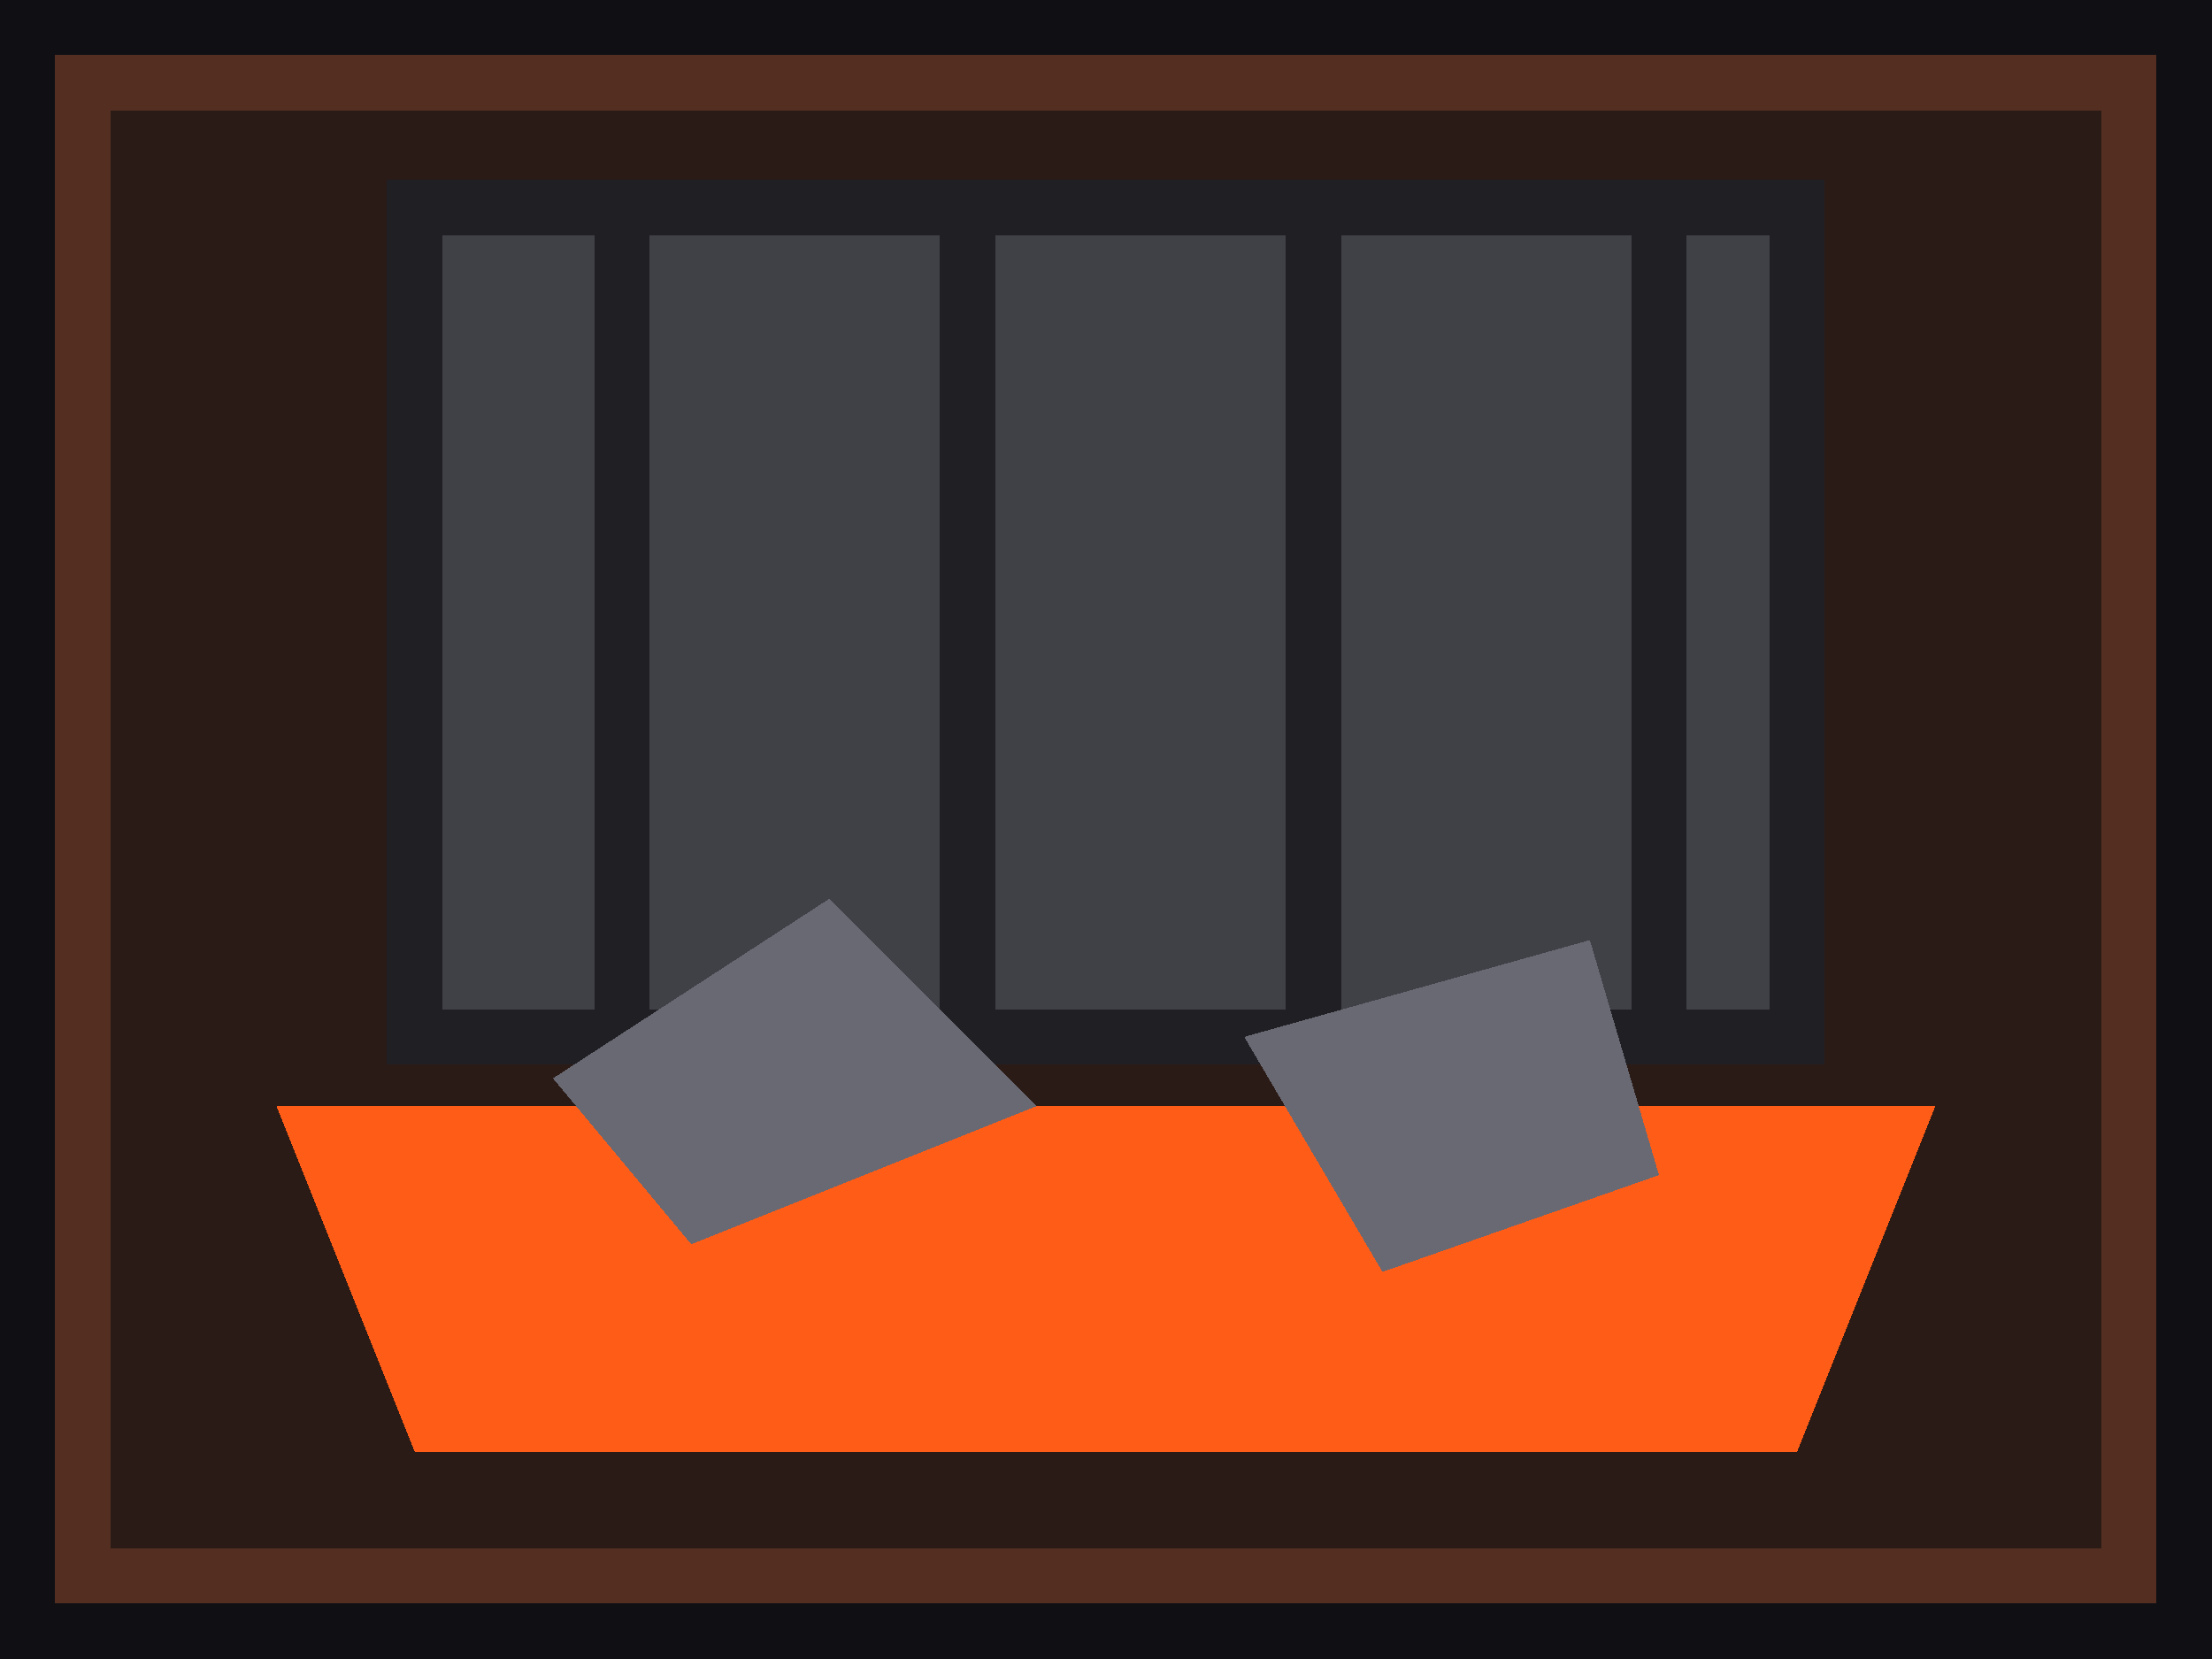
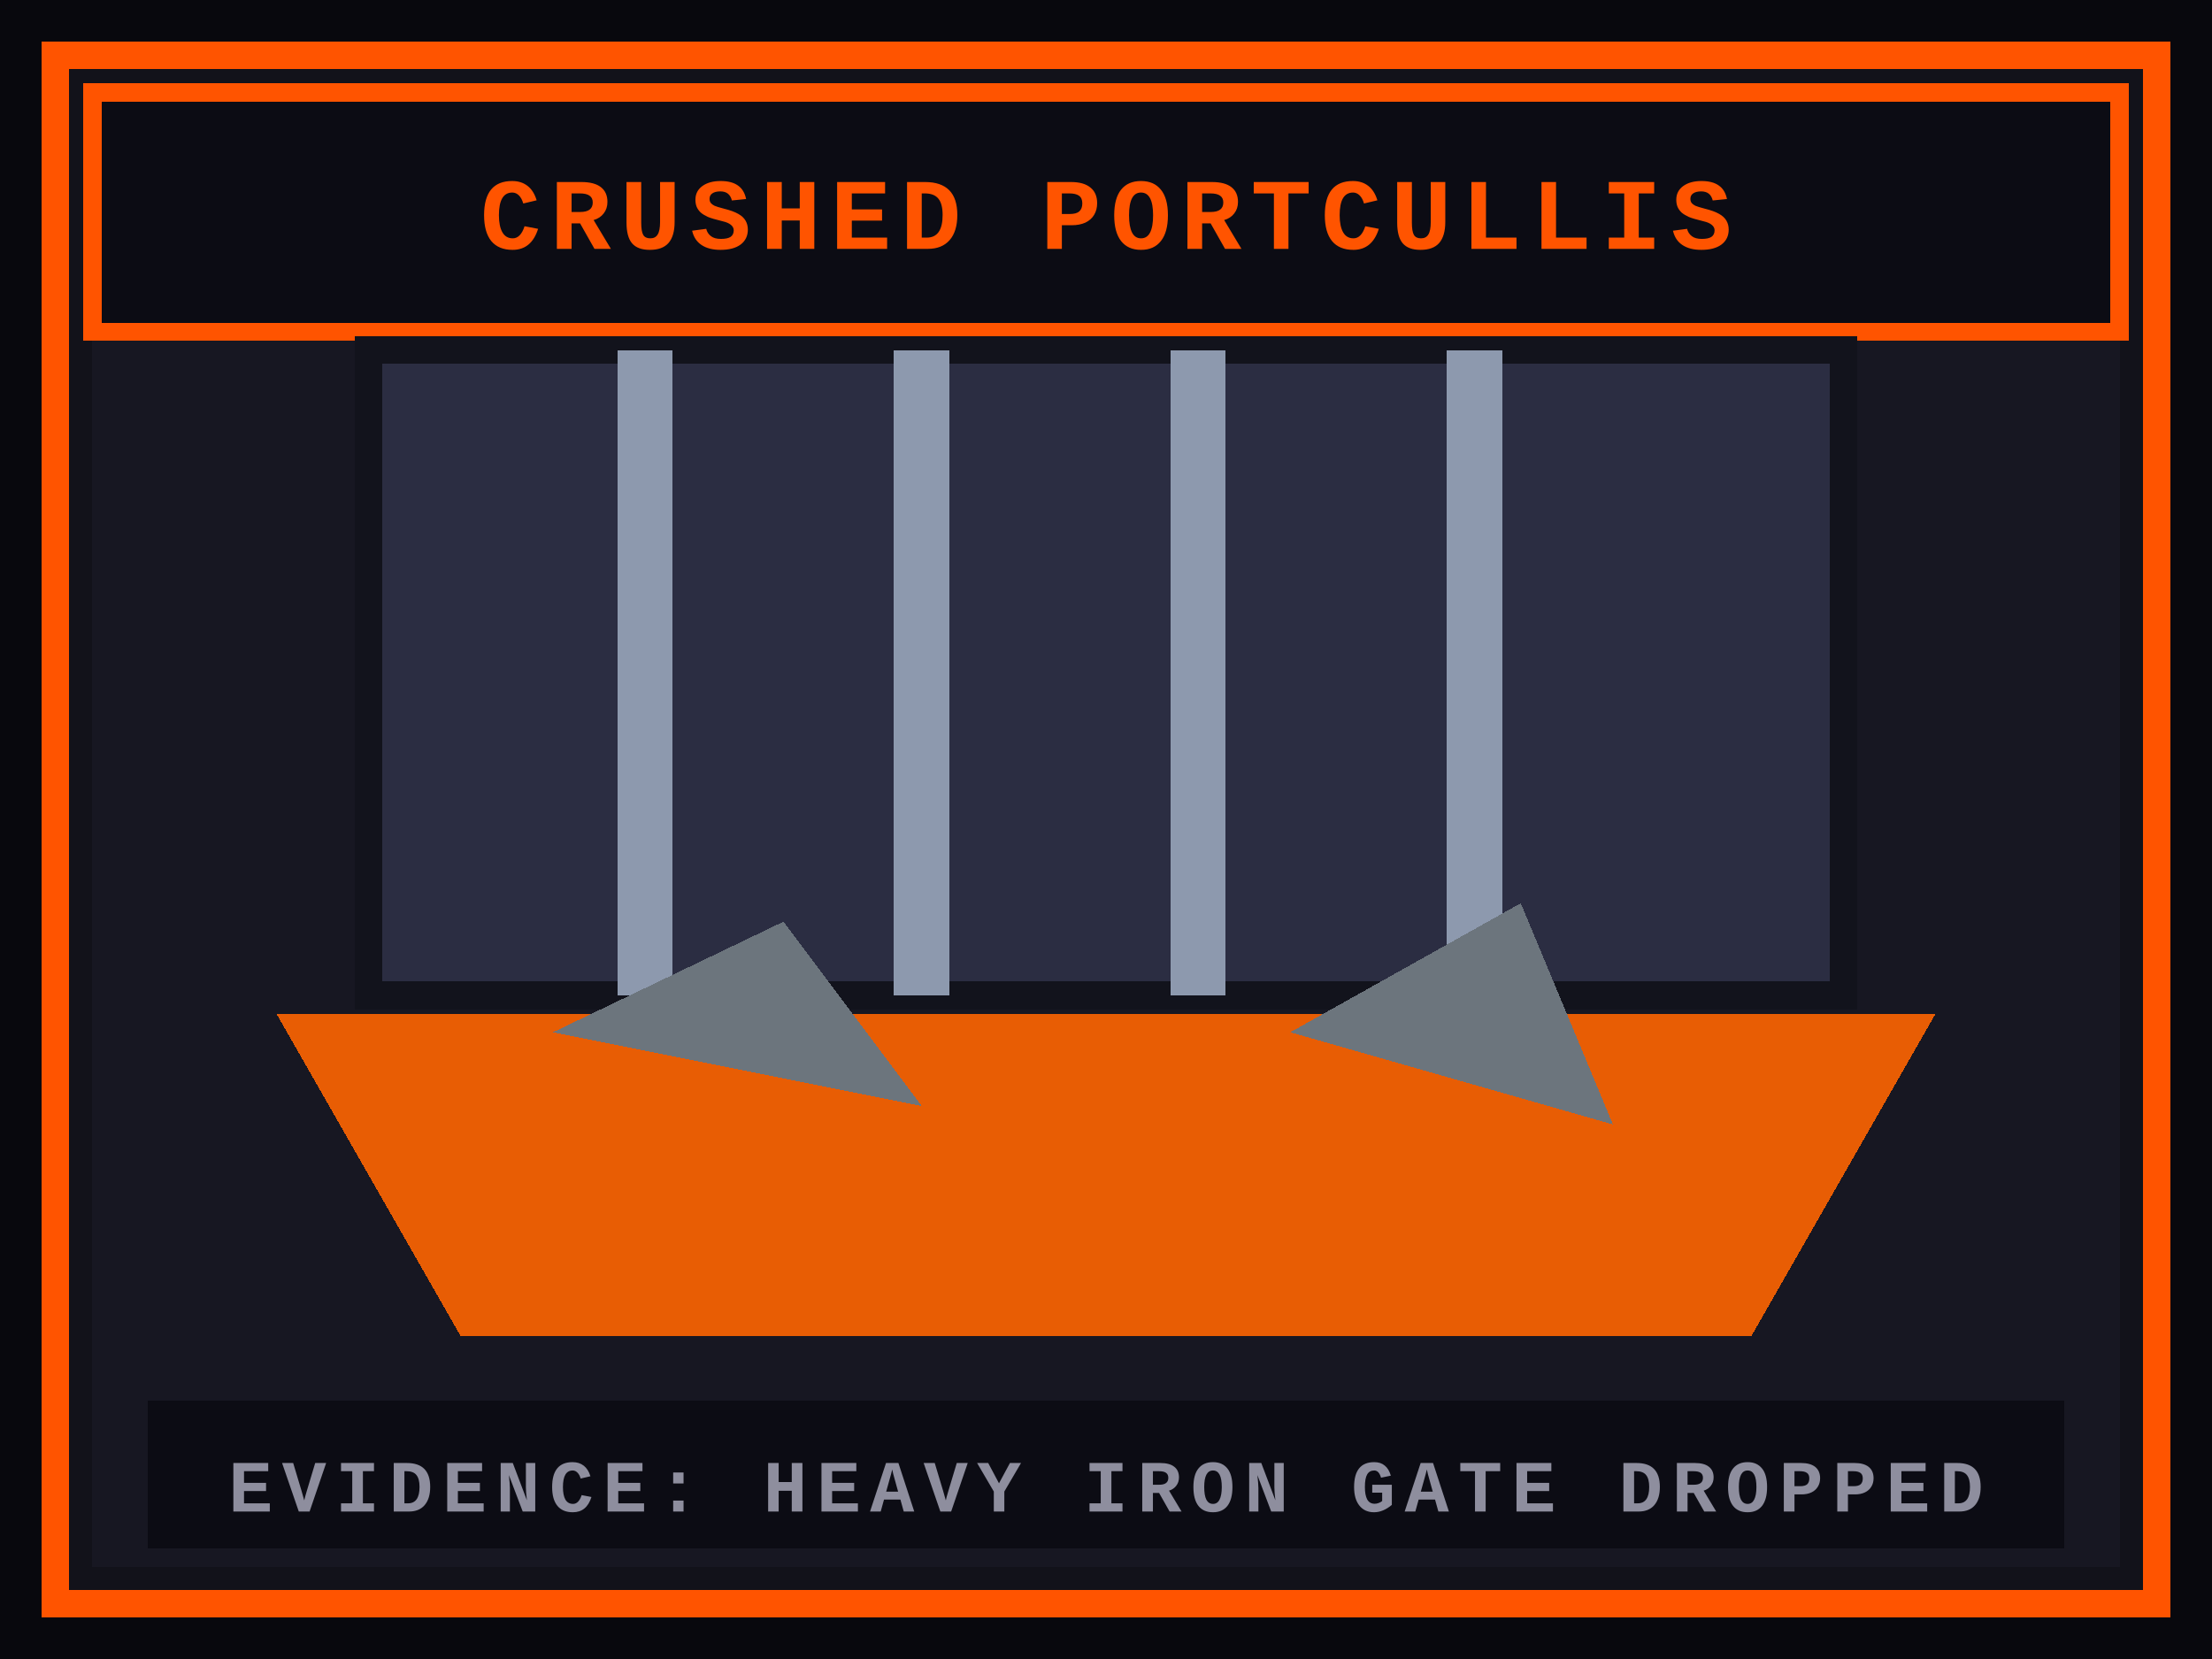
- <svg xmlns="http://www.w3.org/2000/svg" viewBox="0 0 160 120" width="160" height="120" shape-rendering="crispEdges">
-   <rect width="160" height="120" fill="#100f14" />
-   <rect x="6" y="6" width="148" height="108" fill="#2b1b16" stroke="#542e21" stroke-width="4" />
-   <rect x="30" y="15" width="100" height="60" fill="#404047" stroke="#1f1f24" stroke-width="4" />
-   <line x1="45" y1="15" x2="45" y2="75" stroke="#1f1f24" stroke-width="4" />
-   <line x1="70" y1="15" x2="70" y2="75" stroke="#1f1f24" stroke-width="4" />
-   <line x1="95" y1="15" x2="95" y2="75" stroke="#1f1f24" stroke-width="4" />
-   <line x1="120" y1="15" x2="120" y2="75" stroke="#1f1f24" stroke-width="4" />
-   <polygon points="20,80 140,80 130,105 30,105" fill="#ff5d17" />
-   <polygon points="40,78 60,65 75,80 50,90" fill="#696973" />
-   <polygon points="90,75 115,68 120,85 100,92" fill="#696973" />
+ <svg xmlns="http://www.w3.org/2000/svg" viewBox="0 0 240 180" width="240" height="180" shape-rendering="crispEdges">
+   <rect width="240" height="180" fill="#08080d" />
+   <rect x="6" y="6" width="228" height="168" fill="#12121a" stroke="#ff5400" stroke-width="3" />
+   <rect x="10" y="10" width="220" height="160" fill="#171722" />
+   <rect x="10" y="10" width="220" height="26" fill="#0c0c14" stroke="#ff5400" stroke-width="2" />
+   <text x="120" y="27" text-anchor="middle" fill="#ff5400" font-family="'Courier New', monospace" font-size="11" font-weight="900" letter-spacing="1">CRUSHED PORTCULLIS</text>
+   <g>
+     <rect x="40" y="38" width="160" height="70" fill="#2b2d42" stroke="#12131c" stroke-width="3" />
+     <line x1="70" y1="38" x2="70" y2="108" stroke="#8d99ae" stroke-width="6" />
+     <line x1="100" y1="38" x2="100" y2="108" stroke="#8d99ae" stroke-width="6" />
+     <line x1="130" y1="38" x2="130" y2="108" stroke="#8d99ae" stroke-width="6" />
+     <line x1="160" y1="38" x2="160" y2="108" stroke="#8d99ae" stroke-width="6" />
+     <polygon points="30,110 210,110 190,145 50,145" fill="#e85d04" />
+     <polygon points="60,112 85,100 100,120" fill="#6c757d" />
+     <polygon points="140,112 165,98 175,122" fill="#6c757d" />
+   </g>
+   <rect x="16" y="152" width="208" height="16" fill="#0c0c14" />
+   <text x="120" y="164" text-anchor="middle" fill="#8e8e9e" font-family="'Courier New', monospace" font-size="8" font-weight="bold" letter-spacing="1">EVIDENCE: HEAVY IRON GATE DROPPED</text>
</svg>
